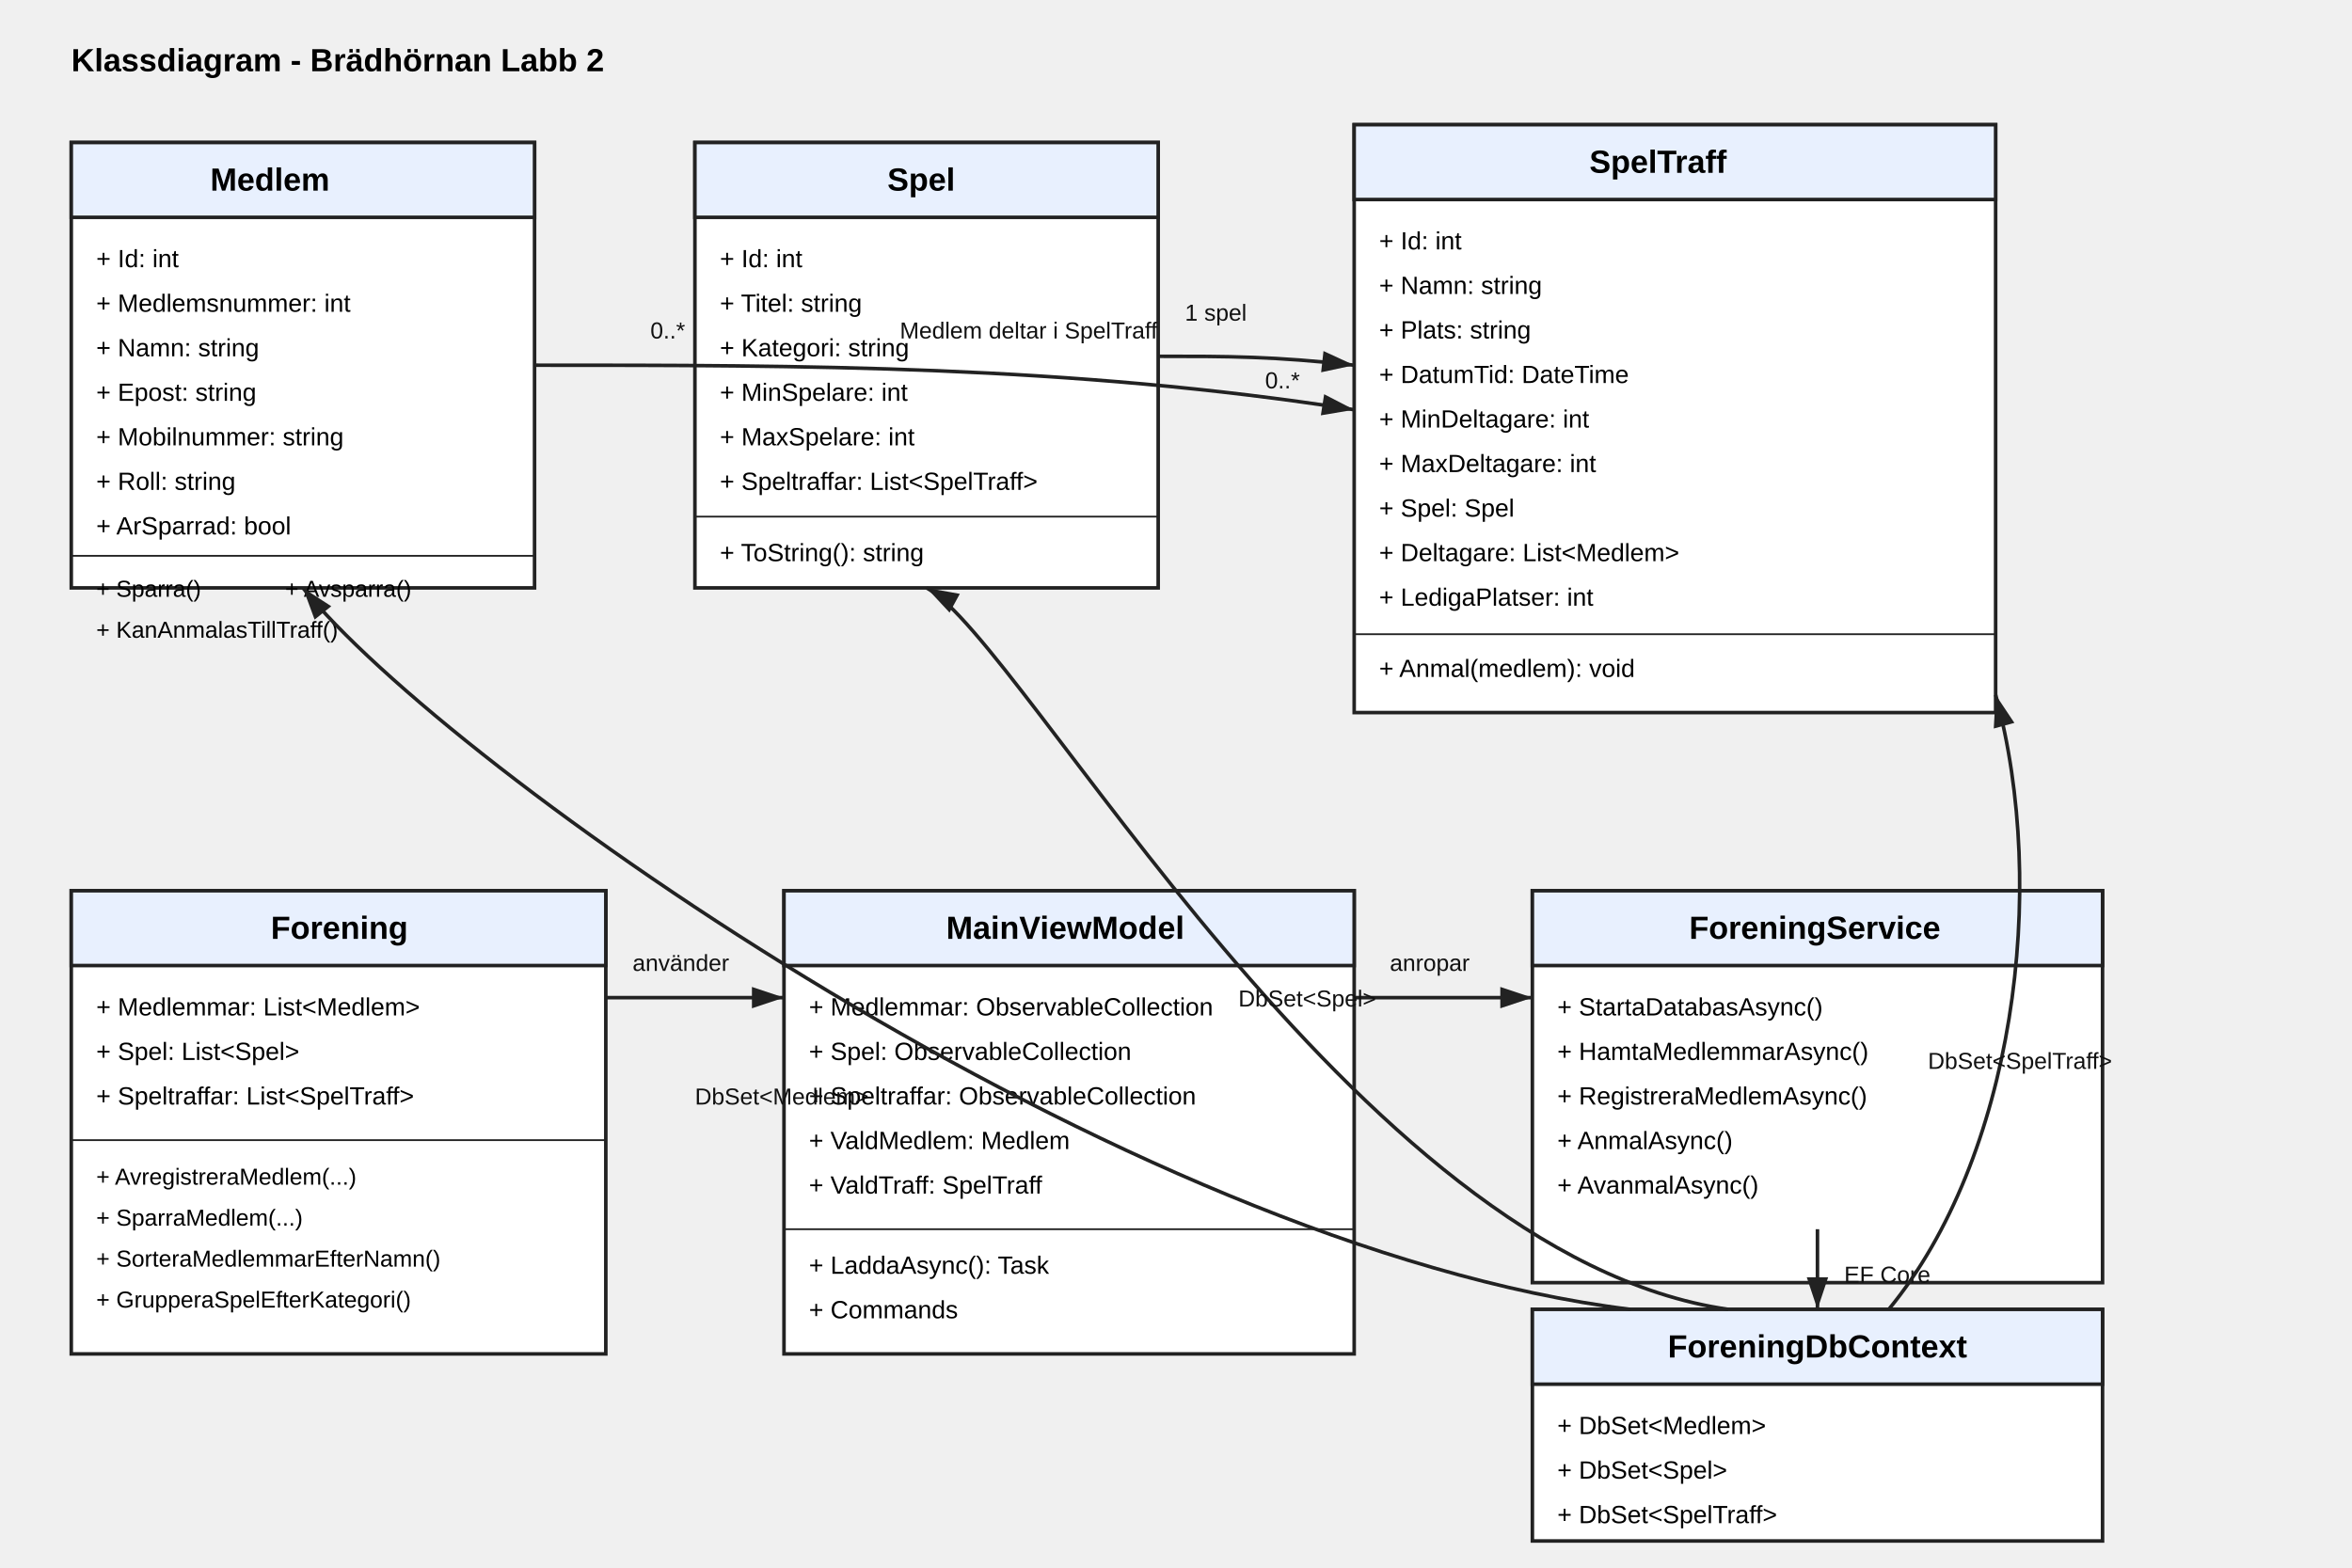
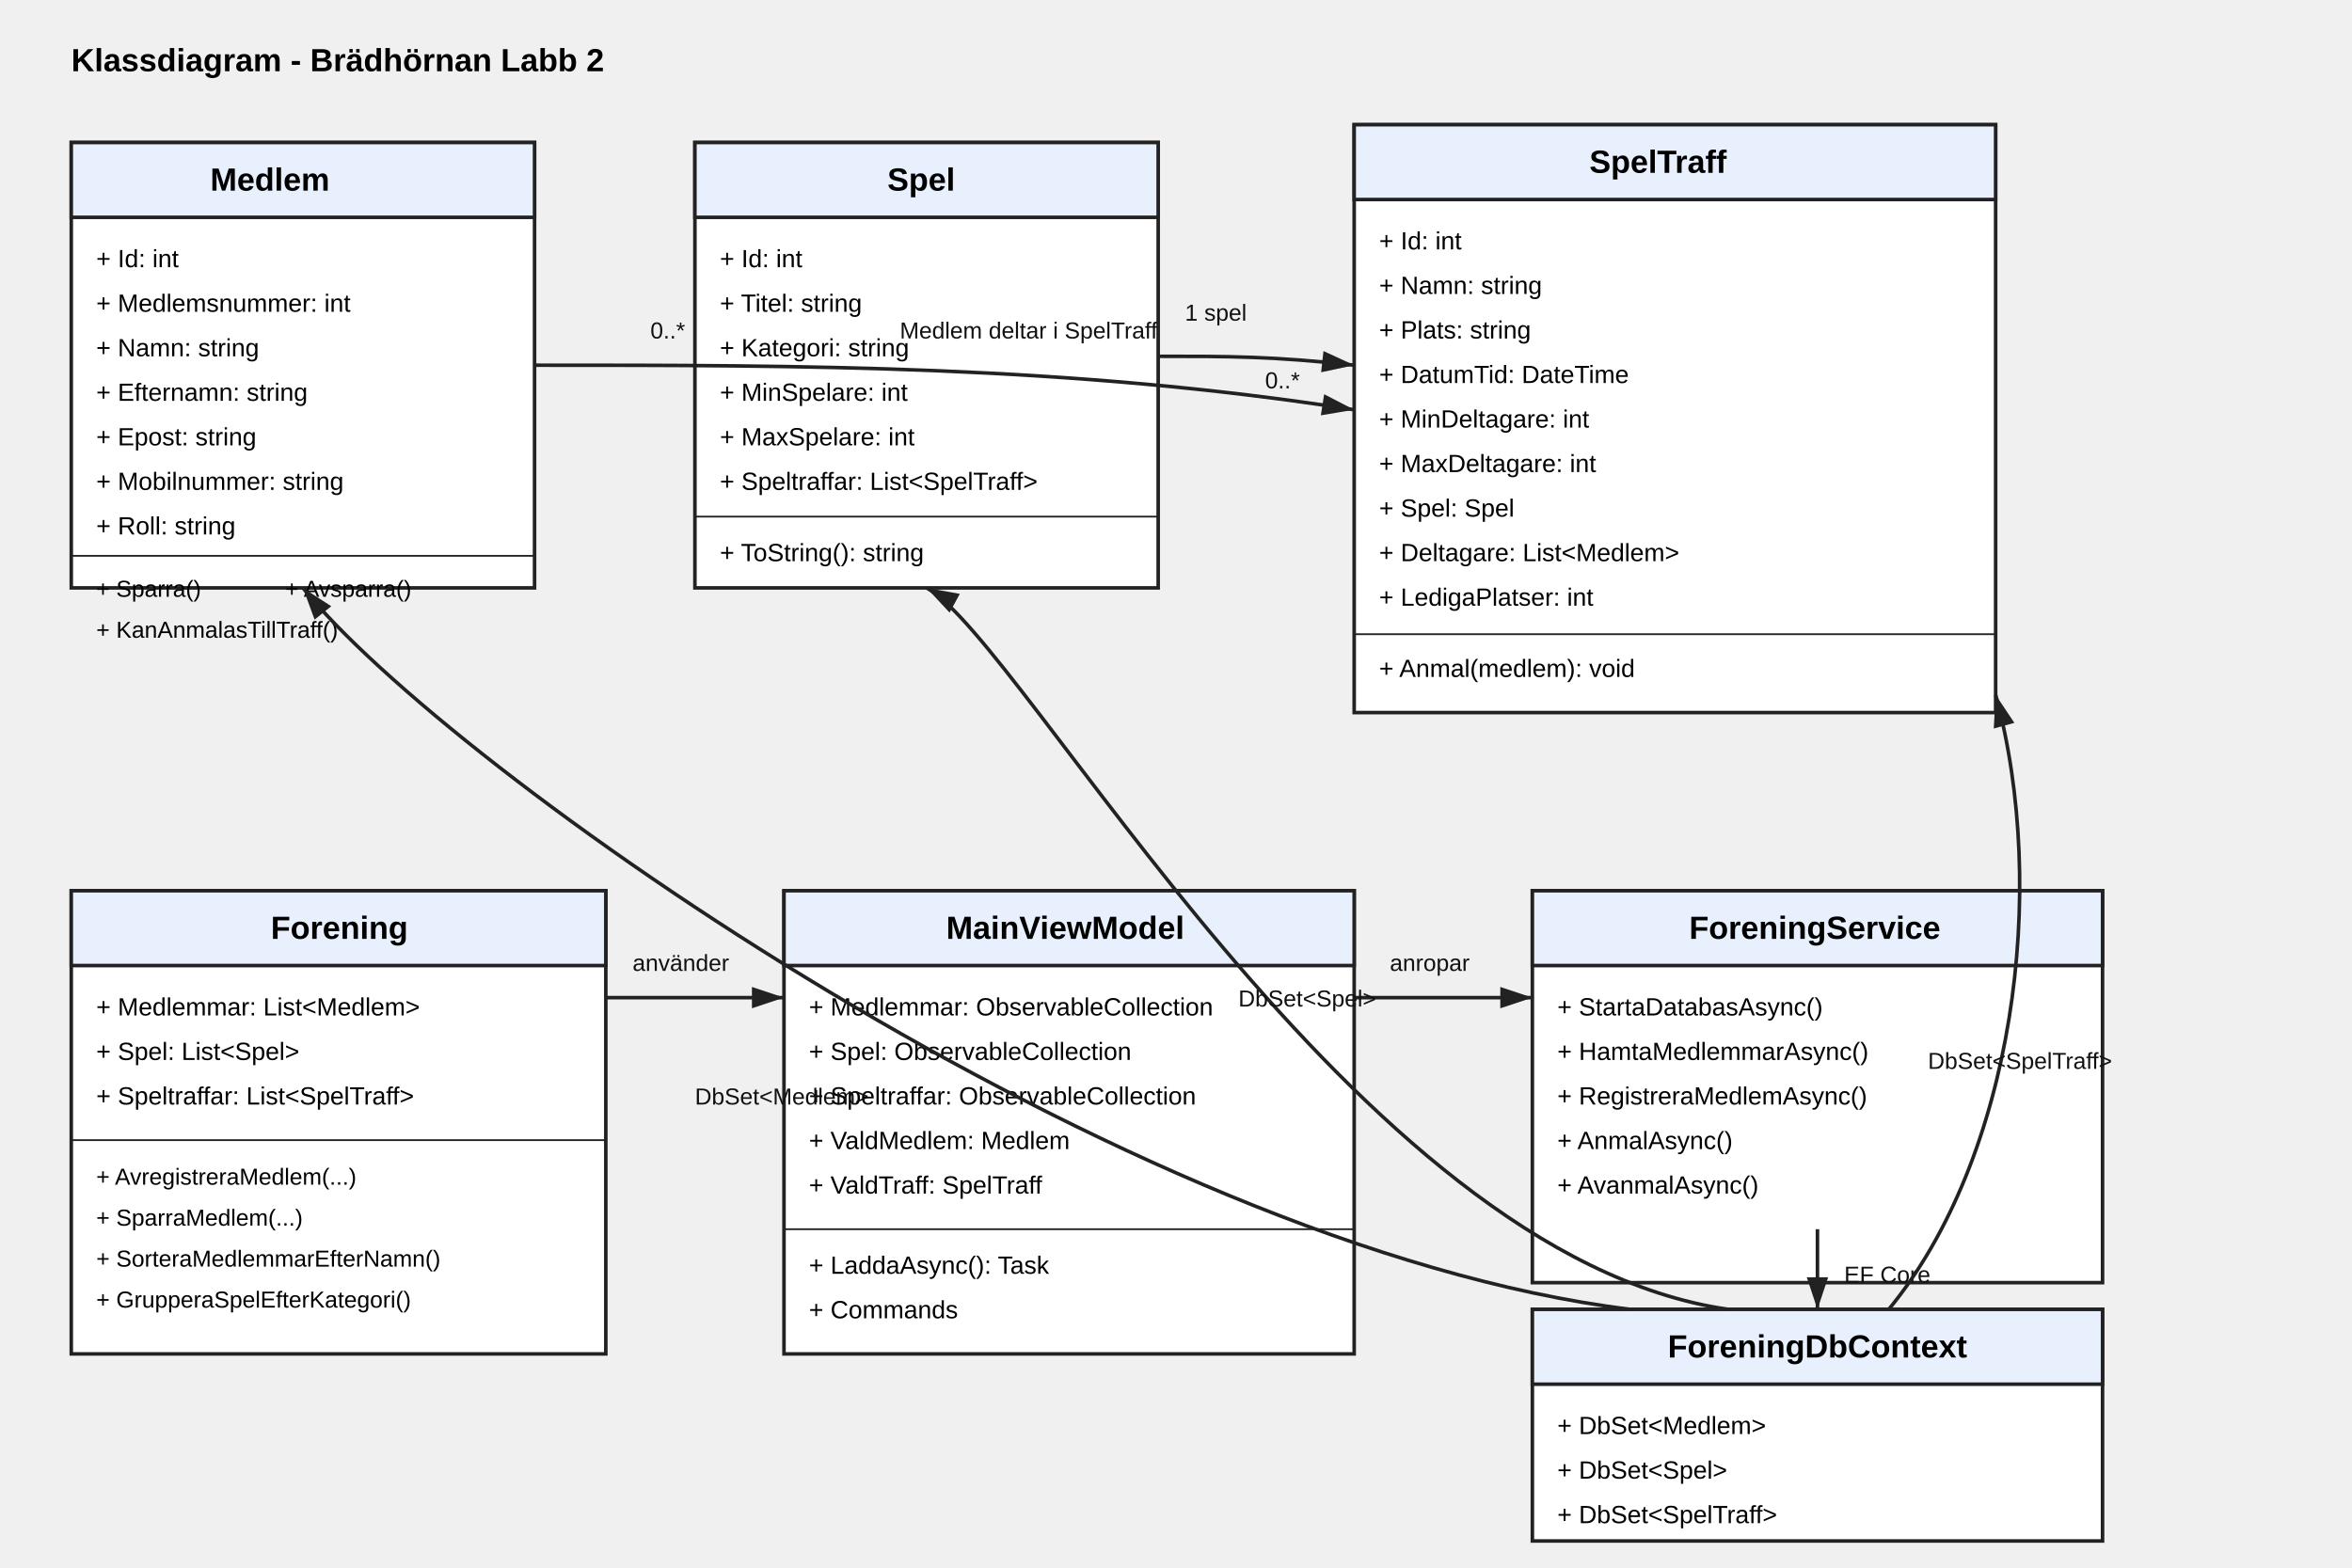
<svg xmlns="http://www.w3.org/2000/svg" width="1320" height="880" viewBox="0 0 1320 880">
  <style>
    .box { fill: #fff; stroke: #222; stroke-width: 2; }
    .head { fill: #e8f0fe; stroke: #222; stroke-width: 2; }
    .title { font: bold 18px Arial, sans-serif; }
    .text { font: 14px Arial, sans-serif; }
    .small { font: 13px Arial, sans-serif; }
    .line { stroke: #222; stroke-width: 2; fill: none; marker-end: url(#arrow); }
    .label { font: 13px Arial, sans-serif; fill: #111; }
  </style>
  <defs>
    <marker id="arrow" markerWidth="10" markerHeight="10" refX="9" refY="3" orient="auto" markerUnits="strokeWidth">
      <path d="M0,0 L0,6 L9,3 z" fill="#222" />
    </marker>
  </defs>
  <text x="40" y="40" class="title">Klassdiagram - Brädhörnan Labb 2</text>
  <g transform="translate(40 80)">
    <rect class="box" width="260" height="250" />
    <rect class="head" width="260" height="42" />
    <text x="78" y="27" class="title">Medlem</text>
    <text x="14" y="70" class="text">+ Id: int</text>
    <text x="14" y="95" class="text">+ Medlemsnummer: int</text>
    <text x="14" y="120" class="text">+ Namn: string</text>
-     <text x="14" y="145" class="text">+ Epost: string</text>
-     <text x="14" y="170" class="text">+ Mobilnummer: string</text>
-     <text x="14" y="195" class="text">+ Roll: string</text>
-     <text x="14" y="220" class="text">+ ArSparrad: bool</text>
+     <text x="14" y="145" class="text">+ Efternamn: string</text>
+     <text x="14" y="170" class="text">+ Epost: string</text>
+     <text x="14" y="195" class="text">+ Mobilnummer: string</text>
+     <text x="14" y="220" class="text">+ Roll: string</text>
    <line x1="0" y1="232" x2="260" y2="232" stroke="#222" />
    <text x="14" y="255" class="small">+ Sparra()</text>
    <text x="120" y="255" class="small">+ Avsparra()</text>
    <text x="14" y="278" class="small">+ KanAnmalasTillTraff()</text>
  </g>
  <g transform="translate(390 80)">
    <rect class="box" width="260" height="250" />
    <rect class="head" width="260" height="42" />
    <text x="108" y="27" class="title">Spel</text>
    <text x="14" y="70" class="text">+ Id: int</text>
    <text x="14" y="95" class="text">+ Titel: string</text>
    <text x="14" y="120" class="text">+ Kategori: string</text>
    <text x="14" y="145" class="text">+ MinSpelare: int</text>
    <text x="14" y="170" class="text">+ MaxSpelare: int</text>
    <text x="14" y="195" class="text">+ Speltraffar: List&lt;SpelTraff&gt;</text>
    <line x1="0" y1="210" x2="260" y2="210" stroke="#222" />
    <text x="14" y="235" class="text">+ ToString(): string</text>
  </g>
  <g transform="translate(760 70)">
    <rect class="box" width="360" height="330" />
    <rect class="head" width="360" height="42" />
    <text x="132" y="27" class="title">SpelTraff</text>
    <text x="14" y="70" class="text">+ Id: int</text>
    <text x="14" y="95" class="text">+ Namn: string</text>
    <text x="14" y="120" class="text">+ Plats: string</text>
    <text x="14" y="145" class="text">+ DatumTid: DateTime</text>
    <text x="14" y="170" class="text">+ MinDeltagare: int</text>
    <text x="14" y="195" class="text">+ MaxDeltagare: int</text>
    <text x="14" y="220" class="text">+ Spel: Spel</text>
    <text x="14" y="245" class="text">+ Deltagare: List&lt;Medlem&gt;</text>
    <text x="14" y="270" class="text">+ LedigaPlatser: int</text>
    <line x1="0" y1="286" x2="360" y2="286" stroke="#222" />
    <text x="14" y="310" class="text">+ Anmal(medlem): void</text>
  </g>
  <g transform="translate(40 500)">
    <rect class="box" width="300" height="260" />
    <rect class="head" width="300" height="42" />
    <text x="112" y="27" class="title">Forening</text>
    <text x="14" y="70" class="text">+ Medlemmar: List&lt;Medlem&gt;</text>
    <text x="14" y="95" class="text">+ Spel: List&lt;Spel&gt;</text>
    <text x="14" y="120" class="text">+ Speltraffar: List&lt;SpelTraff&gt;</text>
    <line x1="0" y1="140" x2="300" y2="140" stroke="#222" />
    <text x="14" y="165" class="small">+ AvregistreraMedlem(...)</text>
    <text x="14" y="188" class="small">+ SparraMedlem(...)</text>
    <text x="14" y="211" class="small">+ SorteraMedlemmarEfterNamn()</text>
    <text x="14" y="234" class="small">+ GrupperaSpelEfterKategori()</text>
  </g>
  <g transform="translate(440 500)">
    <rect class="box" width="320" height="260" />
    <rect class="head" width="320" height="42" />
    <text x="91" y="27" class="title">MainViewModel</text>
    <text x="14" y="70" class="text">+ Medlemmar: ObservableCollection</text>
    <text x="14" y="95" class="text">+ Spel: ObservableCollection</text>
    <text x="14" y="120" class="text">+ Speltraffar: ObservableCollection</text>
    <text x="14" y="145" class="text">+ ValdMedlem: Medlem</text>
    <text x="14" y="170" class="text">+ ValdTraff: SpelTraff</text>
    <line x1="0" y1="190" x2="320" y2="190" stroke="#222" />
    <text x="14" y="215" class="text">+ LaddaAsync(): Task</text>
    <text x="14" y="240" class="text">+ Commands</text>
  </g>
  <g transform="translate(860 500)">
    <rect class="box" width="320" height="220" />
    <rect class="head" width="320" height="42" />
    <text x="88" y="27" class="title">ForeningService</text>
    <text x="14" y="70" class="text">+ StartaDatabasAsync()</text>
    <text x="14" y="95" class="text">+ HamtaMedlemmarAsync()</text>
    <text x="14" y="120" class="text">+ RegistreraMedlemAsync()</text>
    <text x="14" y="145" class="text">+ AnmalAsync()</text>
    <text x="14" y="170" class="text">+ AvanmalAsync()</text>
  </g>
  <g transform="translate(860 735)">
    <rect class="box" width="320" height="130" />
    <rect class="head" width="320" height="42" />
    <text x="76" y="27" class="title">ForeningDbContext</text>
    <text x="14" y="70" class="text">+ DbSet&lt;Medlem&gt;</text>
    <text x="14" y="95" class="text">+ DbSet&lt;Spel&gt;</text>
    <text x="14" y="120" class="text">+ DbSet&lt;SpelTraff&gt;</text>
  </g>
  <path class="line" d="M300 205 C450 205 600 205 760 230" />
  <text x="365" y="190" class="label">0..*</text>
  <text x="710" y="218" class="label">0..*</text>
  <text x="505" y="190" class="label">Medlem deltar i SpelTraff</text>
  <path class="line" d="M650 200 C690 200 715 200 760 205" />
  <text x="665" y="180" class="label">1 spel</text>
  <path class="line" d="M340 560 C375 560 405 560 440 560" />
  <text x="355" y="545" class="label">använder</text>
  <path class="line" d="M760 560 C795 560 825 560 860 560" />
  <text x="780" y="545" class="label">anropar</text>
  <path class="line" d="M1020 690 L1020 735" />
  <text x="1035" y="720" class="label">EF Core</text>
  <path class="line" d="M970 735 C760 705 575 360 520 330" />
  <text x="695" y="565" class="label">DbSet&lt;Spel&gt;</text>
  <path class="line" d="M1060 735 C1130 650 1150 500 1120 390" />
  <text x="1082" y="600" class="label">DbSet&lt;SpelTraff&gt;</text>
  <path class="line" d="M915 735 C630 700 250 430 170 330" />
  <text x="390" y="620" class="label">DbSet&lt;Medlem&gt;</text>
</svg>
